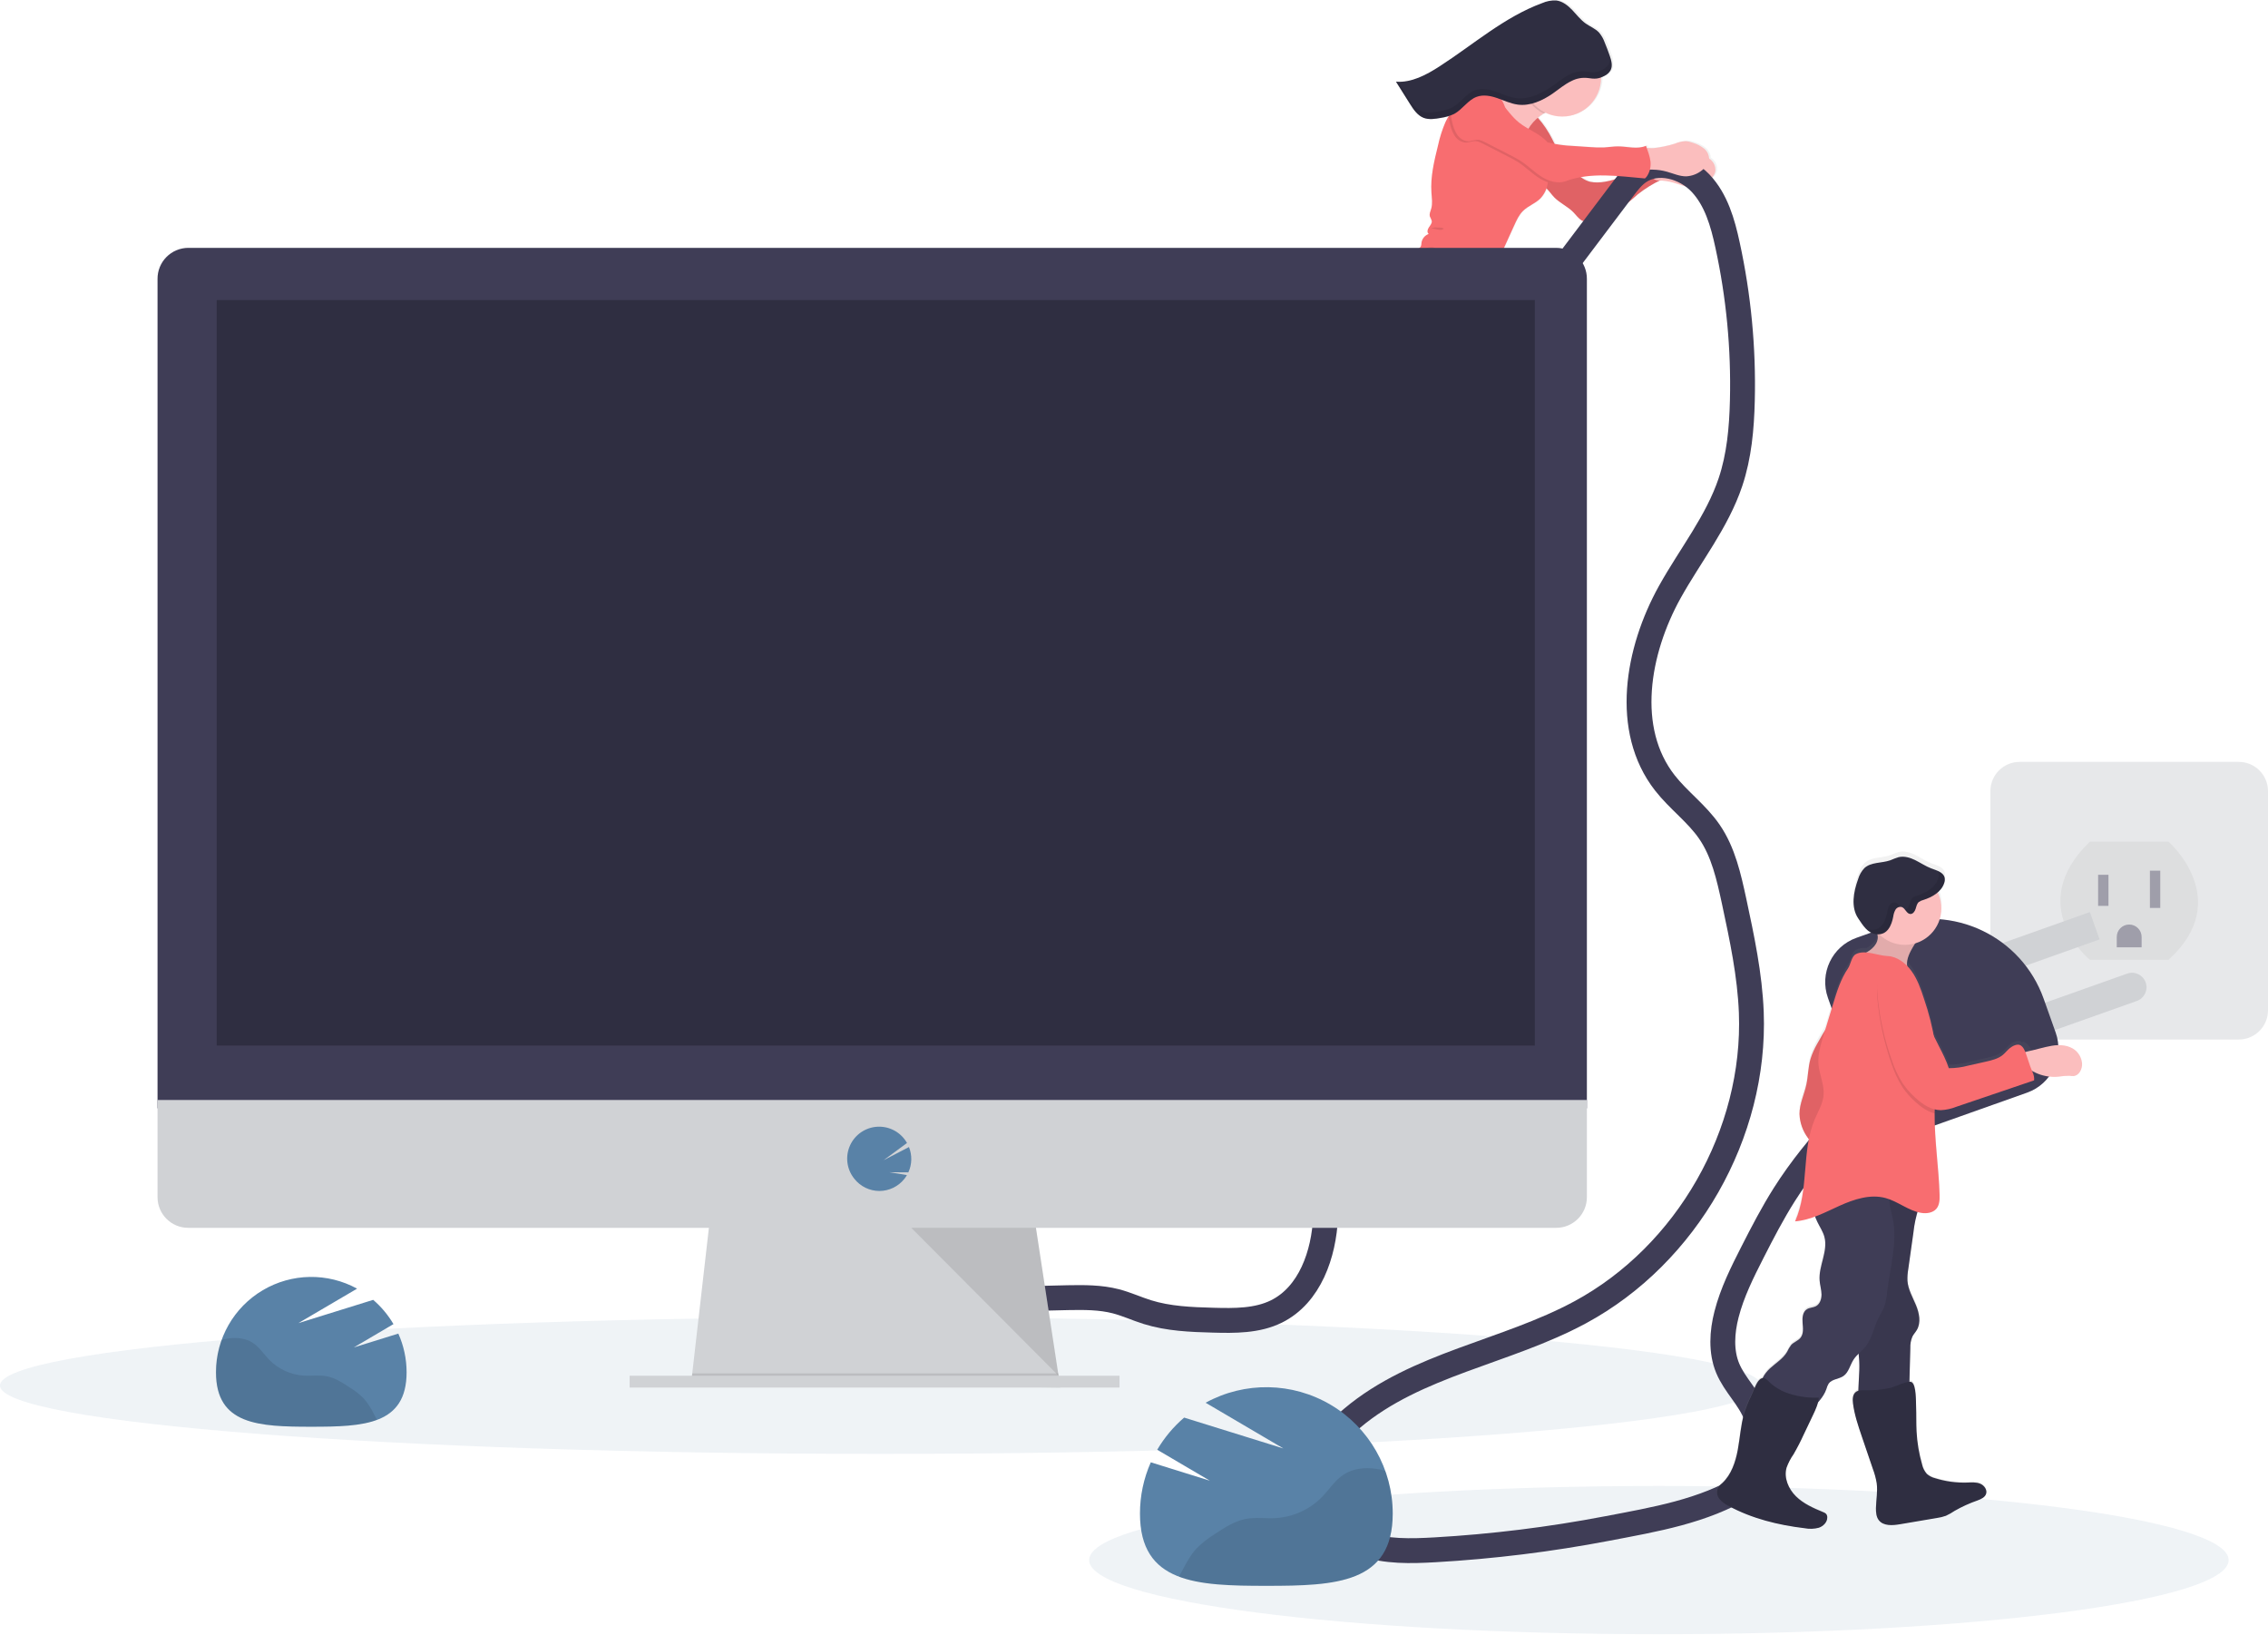
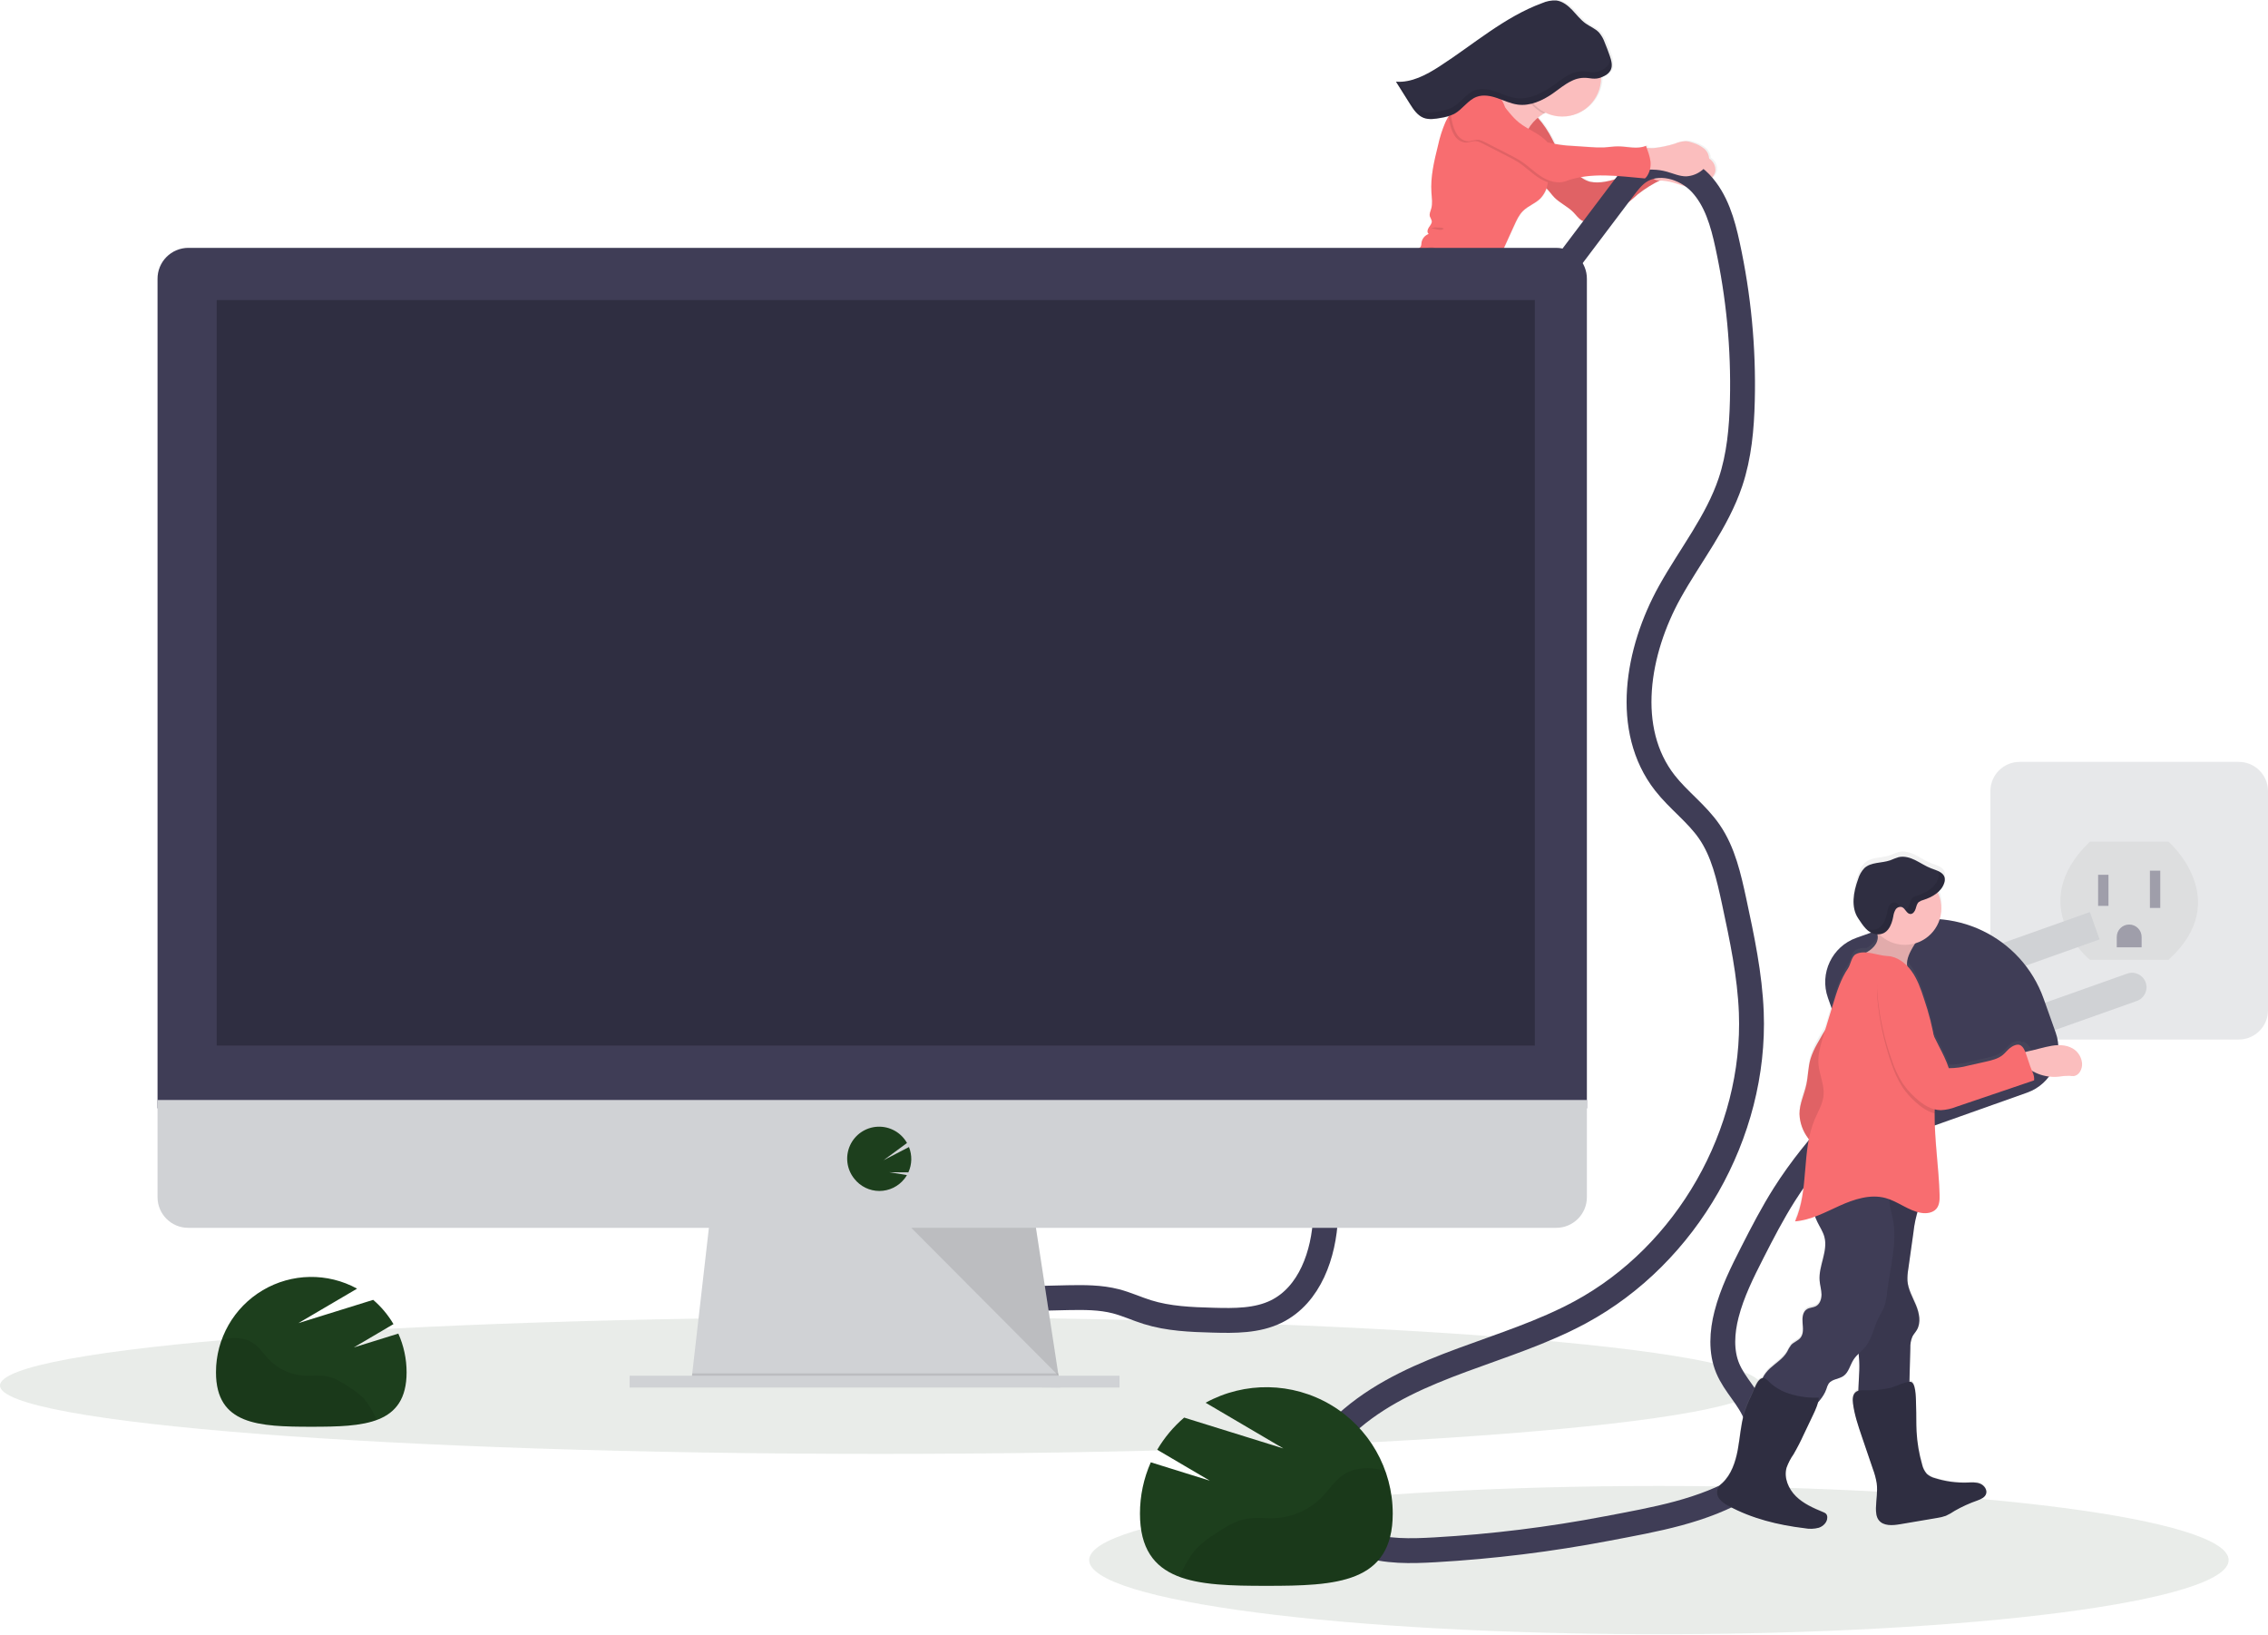
<svg xmlns="http://www.w3.org/2000/svg" xmlns:xlink="http://www.w3.org/1999/xlink" data-name="Layer 1" width="1094.72" height="788.69" viewBox="0 0 1094.72 788.69">
  <defs>
    <linearGradient id="a" x1="2938.83" y1="215.4" x2="2938.83" y2="-91.93" gradientTransform="rotate(59.3 1726.545 -1812.88)" gradientUnits="userSpaceOnUse">
      <stop offset="0" stop-color="gray" stop-opacity=".25" />
      <stop offset=".54" stop-color="gray" stop-opacity=".12" />
      <stop offset="1" stop-color="gray" stop-opacity=".1" />
    </linearGradient>
    <linearGradient id="b" x1="1364.21" y1="820.42" x2="1364.21" y2="492.03" gradientTransform="matrix(-1 -.04 -.04 1 2349.24 29.65)" xlink:href="#a" />
  </defs>
  <g opacity=".5">
    <rect x="960.72" y="367.69" width="134" height="134" rx="14.12" fill="#d0d2d5" />
    <path d="M1008.72 406.2h38s32 28 0 57h-38s-32-26 0-57z" opacity=".1" />
    <path fill="#3f3d56" d="M1012.72 422.19h5v15h-5zm25-2h5v18h-5zm-10 26a6 6 0 016 6v5h-12v-5a6 6 0 016-6z" />
  </g>
  <path d="M674.41 294.11c3.17-.07 6.33.17 9.49 0 2.89-.14 5.76-.61 8.65-.9 4.94-.49 9.92-.45 14.88-.66 3.26-.14 6.7-.46 9.34-2.38 2.48-1.79 3.86-4.71 6.07-6.83 9-8.65 15.17-20.22 23.17-29.82 2-2.44 4.09-4.87 5.9-7.48 3.47-5 5.92-10.67 8.36-16.27a45.11 45.11 0 002.4-6.42c.45-1.76.68-3.58 1.28-5.3 1.24-3.52 4.22-6.6 4.58-10.31l-.42.06c3.64-4.63 3.08-12.7 4.88-18.63a80.28 80.28 0 014.17-10.29l6.69-14.57c1.15-2.5 2.35-5.08 4.34-7 2.41-2.33 5.77-3.49 8.19-5.81a12.71 12.71 0 003.14-5.11l.21.2c1.28 1.25 2.28 2.78 3.53 4.07 2.69 2.78 6.42 4.37 9.16 7.1 1.4 1.39 2.55 3.08 4.24 4.09a4.7 4.7 0 005.44-.67c4.91-4.32 12.23-4.72 17.54-8.53 1.47-1.06 2.75-2.35 4.13-3.51a56.32 56.32 0 0110.67-6.7 26.61 26.61 0 016.59.94c3.08.85 6.09 2.26 9.29 2.2a13.4 13.4 0 007.81-3c1.63-1.26 3.12-3 3.36-5a6.42 6.42 0 00-2.4-5.4c-.22-.19-.45-.36-.68-.53A6.68 6.68 0 00876 127a16 16 0 00-5.45-2.78 11.69 11.69 0 00-3.44-.78 15.7 15.7 0 00-5.34 1.25 51.34 51.34 0 01-10.47 2.2c-.63.06-1.91-.07-3-.08l-.37-1.06c-4.16 1.92-9 .34-13.56.35-2.22 0-4.43.39-6.64.53a59.92 59.92 0 01-7.34-.16L813 126a87.11 87.11 0 01-9.42-1c-.83-1.69-1.66-3.38-2.59-5a46.27 46.27 0 00-5.49-7.63 26.52 26.52 0 012.64-2l.18-.11c.23-.13.51-.27.82-.41a18.93 18.93 0 0027.06-17.08 14.5 14.5 0 001.6-.73c.3-.16.6-.33.89-.52l.43-.29a8.34 8.34 0 00.78-.67c.12-.12.24-.24.35-.37a4.78 4.78 0 00.57-.84c.06-.12.12-.23.17-.35s0-.09.05-.14.07-.18.1-.26 0-.12.05-.18l.06-.24a1.29 1.29 0 000-.19v-.44a1.64 1.64 0 010-.22 1.7 1.7 0 000-.22v-.22a1.62 1.62 0 000-.22v-.27a1.79 1.79 0 000-.23v-.91a1.16 1.16 0 000-.18 2.33 2.33 0 000-.28v-.16c0-.05 0-.2-.07-.3v-.14l-.09-.32v-.12c0-.11-.07-.22-.1-.33v-.1l-.12-.36v-.06c0-.17-.11-.35-.17-.52-.75-2.16-1.56-4.31-2.42-6.43a15.64 15.64 0 00-2.78-4.86c-1.77-1.88-4.31-2.82-6.43-4.32-2.5-1.76-4.37-4.25-6.49-6.47s-4.69-4.23-7.74-4.6a15.16 15.16 0 00-7.06 1.29c-18.37 6.78-33.41 20.14-49.88 30.74-6.41 4.13-13.59 8-21.18 7.47l6.7 10.64c.32.52.65 1 1 1.54s.7 1 1.07 1.5a12.07 12.07 0 003.51 3.22 7.69 7.69 0 001.08.52 8.88 8.88 0 001 .31c2.39.57 5 .09 7.42-.39.83-.16 1.66-.33 2.48-.52l1-.28h.16v.16c-.56 1-1.09 1.91-1.56 2.9a60.81 60.81 0 00-3.57 11.12c-1.89 7.5-3.79 15.16-3.29 22.86.17 2.6.61 5.26-.14 7.76-.36 1.23-1 2.49-.66 3.71a17.12 17.12 0 01.92 2.18c.16 1.16-.76 2.16-1.42 3.12s-1 2.49-.06 3.16a5.39 5.39 0 00-3.57 4.45 3.79 3.79 0 01-.34 1.71 4.23 4.23 0 01-1 .93 5.39 5.39 0 00-1.87 3.36c-1.93 0-3.56 1.88-5.32 3a21.45 21.45 0 01-4.85 1.76c-4.83 1.54-9 4.71-12.77 8.05-2.1 1.83-4.22 3.85-5.14 6.47-.3.86-.46 1.76-.72 2.63a18.14 18.14 0 01-2.32 4.74 34.23 34.23 0 01-7 7.82 18.59 18.59 0 00-3.6 3.86c-1.53 2.21-4.64 2.87-6.28 5a23.75 23.75 0 01-2 3c-1.27 1.2-3.19 1.3-4.81 2-3.79 1.57-5.54 6-8.92 8.34a.94.94 0 01-.67.22c-.29 0-.46-.35-.71-.52-.49-.33-1.14-.08-1.72.07s-1.36.09-1.51-.49c-8.15-4.94-16.16-10.3-24.32-15.24l-3.72-2.25-19.9-12.06a1.48 1.48 0 00-1.57 0l-.62.43c-1-1.06-2.11-2-2.77-2.78-.27-.31-.54-.62-.82-.92a1.22 1.22 0 00.53-.1 1 1 0 00.43-1.3 3.26 3.26 0 00-.92-1.17 22.15 22.15 0 01-2.39-2.73 25.24 25.24 0 00-2.63-3.44 4.83 4.83 0 00-3.9-1.55 6.33 6.33 0 00-2.26.91 37.09 37.09 0 00-7.5 5.75.79.79 0 00-.33.62c0 .2.2.35.22.54a.7.7 0 01-.19.5 20.93 20.93 0 01-4.73 4.31q-3.81 2.85-7.45 5.92a10.42 10.42 0 00-3.48 4.25 8.31 8.31 0 00.61 5.9c1.66 3.91 4.57 7.15 7.45 10.28a3.64 3.64 0 001.91 1.34 2.43 2.43 0 001.73-.42c1.77-1.16 2.06-3.56 2.19-5.66.05-1 .11-1.92.17-2.88a1.33 1.33 0 01.11-.56 1.4 1.4 0 01.61-.49l2.75-1.45c-.08-.13-.17-.26-.26-.39a11.21 11.21 0 016.49-.42c1.46.43 2.8 1.3 4.2 1.84a9.29 9.29 0 001 5.42c5.13.53 9.75 2.81 14.34 5.11a114.33 114.33 0 0110.78 6.09q4.24 2.76 8.3 5.77c3.84 2.84 7.55 5.85 11.22 8.89a54.11 54.11 0 007.67 5.65c7.22 4.05 16.9 4.19 23.53-.86 8.36-6.37 19-9.68 28-15.19a31.6 31.6 0 007.25-5.57 4.94 4.94 0 01-.12.77c-.54 2.49-2.69 4.29-3.5 6.81-.63 2-.4 4.31-1.62 6-.93 1.29-2.67 2.21-2.72 3.8 0 .44.13.88.13 1.32a4.13 4.13 0 01-.48 1.59c-1 2.25-2.12 4.61-4.17 6-.8.55-1.82 1.05-2 2a1.89 1.89 0 01-.21.79c-.34.47-1.09.22-1.63.42-.75.28-.87 1.25-1.17 2a3.24 3.24 0 01-3.27 1.92c-6.83-.83-13.54 2.26-20.42 2.08-2.37-.07-4.73-.31-7.11-.33-7.3-.06-14.45 2-21.48 4a11.34 11.34 0 00-1.42 4.5 17.37 17.37 0 01-7.35.28 15.67 15.67 0 00-1.84-.25 2.77 2.77 0 00.16-1.42 40.15 40.15 0 00-8.23 3.67c-1.71 1-3.52 2.4-3.68 4.37a6.57 6.57 0 00.32 2.24l.93 3.53a3.72 3.72 0 00.83 1.77c.31.3.72.48 1 .8a3.14 3.14 0 01.54 1.27l.78 3.06a19.46 19.46 0 01.62 3.11c.09 1 0 1.92.07 2.88a29.93 29.93 0 00.69 4.7l1.11 5.54a18.91 18.91 0 001.31 4.5c.47 1 1.1 1.86 1.48 2.86.3.77.44 1.59.8 2.32a6.19 6.19 0 002.9 2.68 3.23 3.23 0 001.41.44c1.42 0 2.44-1.32 3.1-2.58a15.6 15.6 0 002.07-7.52c0-1.06-.21-2.11-.3-3.17-.24-3 .62-5.92.62-8.91a1.75 1.75 0 00-1.25-1.82c.09-2.54.08-5.23 1.42-7.4a11.15 11.15 0 012.44-2.65c.37 1.18.78 2.35 1.24 3.49 7.61-2.22 15.47-4.36 23.44-4.56zM837 140.54c-.54.2-1.09.4-1.65.58-4.66 1.55-10 3.06-14.82 2a12.87 12.87 0 01-4.06-2l-.35-.22c6.79-1.19 13.88-.9 20.88-.36z" transform="translate(-52.64 -55.65)" fill="url(#a)" />
  <path d="M811.42 74.6a15.45 15.45 0 015.31-1.23 11.65 11.65 0 013.42.79 16.08 16.08 0 015.44 2.8 6.51 6.51 0 012.41 5.4c-.23 2-1.71 3.73-3.33 5a13.27 13.27 0 01-7.76 3c-3.18.05-6.18-1.38-9.25-2.23a26.56 26.56 0 00-6.86-1 15 15 0 01-3.49-.22 3.74 3.74 0 01-2.68-2.06 5.28 5.28 0 010-3c.23-1.24.19-4.18 1.29-4.92.88-.6 4-.12 5.08-.21a50.14 50.14 0 0010.42-2.12z" fill="#fbbebe" />
  <path d="M740.03 54.47a46.24 46.24 0 017.75 10c3.52 6.14 5.76 13.28 11.06 18a37.32 37.32 0 004.47 3.23 12.9 12.9 0 004.06 2c4.76 1.07 10.1-.42 14.74-2a93.35 93.35 0 0013.33-6 11 11 0 001.56 5.48c1.11 1.57 3.38 2.49 5 1.5a59.3 59.3 0 00-11.53 7.13c-1.37 1.16-2.64 2.44-4.1 3.49-5.27 3.79-12.56 4.17-17.43 8.47a4.69 4.69 0 01-5.41.65c-1.69-1-2.84-2.72-4.23-4.11-2.74-2.74-6.46-4.34-9.15-7.13-1.25-1.29-2.25-2.82-3.53-4.08-1.83-1.8-4.21-3-5.89-5-1.25-1.47-2-3.26-3.17-4.83-1-1.36-2.18-2.55-3.07-4-2.18-3.47-2.16-8-.91-11.89s4.12-7.52 6.45-10.91z" fill="#f86d70" />
  <path d="M740.03 54.47a46.24 46.24 0 017.75 10c3.52 6.14 5.76 13.28 11.06 18a37.32 37.32 0 004.47 3.23 12.9 12.9 0 004.06 2c4.76 1.07 10.1-.42 14.74-2a93.35 93.35 0 0013.33-6 11 11 0 001.56 5.48c1.11 1.57 3.38 2.49 5 1.5a59.3 59.3 0 00-11.53 7.13c-1.37 1.16-2.64 2.44-4.1 3.49-5.27 3.79-12.56 4.17-17.43 8.47a4.69 4.69 0 01-5.41.65c-1.69-1-2.84-2.72-4.23-4.11-2.74-2.74-6.46-4.34-9.15-7.13-1.25-1.29-2.25-2.82-3.53-4.08-1.83-1.8-4.21-3-5.89-5-1.25-1.47-2-3.26-3.17-4.83-1-1.36-2.18-2.55-3.07-4-2.18-3.47-2.16-8-.91-11.89s4.12-7.52 6.45-10.91z" opacity=".1" />
  <path d="M562.3 146.82a10.36 10.36 0 00-2.82-2.55 8.54 8.54 0 00-5.27-.54c-4.46.68-8.6 2.72-12.52 5-3.16 1.81-6.3 3.82-8.56 6.67a6.85 6.85 0 00-1.51 3 6.18 6.18 0 00.23 2.73 6.6 6.6 0 003.57 4.62c2.09.82 4.42-.05 6.52-.85 2.82-1.09 5.92-2.1 8.82-1.24 2.15.64 4 2.27 6.27 2.33 2.67.08 4.83-2.08 6.53-4.14 1.47-1.8 4.69-5.05 4.48-7.58s-4.16-5.64-5.74-7.45zm33.7 77.83a17.27 17.27 0 01-7.5.31c-1.52-.28-3.38-.64-4.35.55a3.58 3.58 0 00-.61 1.48c-2.49 10.19-.21 21 4 30.65a.94.94 0 00.28.42c.27.2.64.06.95-.07a11.28 11.28 0 002.83-1.65c1.92-1.74 2.33-4.57 2.42-7.16s.05-5.33 1.39-7.55c1.68-2.75 5.19-4.09 6.57-7 1.11-2.37.53-5.18-.45-7.6-.33-.84-.46-3-1.24-3.41s-3.4.79-4.29 1.03z" fill="#fbbebe" />
  <path d="M562.01 145.8a1 1 0 00.42-1.3 3.38 3.38 0 00-.92-1.18 20.69 20.69 0 01-2.38-2.74 27.68 27.68 0 00-2.63-3.44 4.85 4.85 0 00-3.89-1.56 6 6 0 00-2.25.9 36.36 36.36 0 00-7.45 5.72c-.17.17-.36.38-.32.62s.2.34.22.54a.69.69 0 01-.18.49 20.68 20.68 0 01-4.7 4.29q-3.78 2.84-7.4 5.9a10.3 10.3 0 00-3.45 4.23 8.41 8.41 0 00.63 5.89c1.67 3.92 4.58 7.16 7.45 10.31a3.78 3.78 0 001.92 1.35 2.42 2.42 0 001.72-.42c1.75-1.15 2-3.55 2.15-5.64l.16-2.89a1.29 1.29 0 01.11-.55 1.35 1.35 0 01.61-.49l2.72-1.44a8.77 8.77 0 00-8-4.16 3 3 0 01-2.14-.29 1.76 1.76 0 010-2.44 5.38 5.38 0 012.36-1.31c7.17-2.63 13.65-6.85 20.61-10a5.29 5.29 0 012.46-.57c.7.05 1.52.46 2.17.18zm28.25 104.72c-.32.6-.43 1.3-.78 1.89s-1.11 1-1.7.7a1.75 1.75 0 01-.66-.89 37.36 37.36 0 01-2.45-22.06 13.91 13.91 0 011.07-3.52c.53-1.08 1.3-2.18 1.08-3.36a39.64 39.64 0 00-8.18 3.64c-1.7 1-3.49 2.39-3.65 4.35a6.84 6.84 0 00.33 2.24l.94 3.53a3.65 3.65 0 00.84 1.77c.3.3.71.49 1 .81a3 3 0 01.54 1.26l.79 3.06a19.6 19.6 0 01.63 3.12c.09 1 0 1.92.08 2.88a31 31 0 00.7 4.69l1.13 5.54a19.26 19.26 0 001.32 4.5c.47 1 1.1 1.86 1.49 2.87.29.77.44 1.59.8 2.32a6.29 6.29 0 002.89 2.69 3.39 3.39 0 001.41.45c1.41.05 2.42-1.32 3.08-2.58a15.56 15.56 0 002-7.5c0-1.06-.22-2.11-.31-3.17-.25-3 .59-5.91.58-8.9.02-2.8-3.94-2.27-4.97-.33z" fill="#f86d70" />
  <path d="M736.98 76.29a22.08 22.08 0 01-8-6.25 38.19 38.19 0 01-3-4.45 135.15 135.15 0 01-9.75-20.07c4.26.87 8.73 1.66 12.92.46a17.84 17.84 0 006-3.18 51.87 51.87 0 006.32-6.17 60.76 60.76 0 005 8c1.07 1.44 4.69 4.37 4.42 6.33s-4.27 2.94-5.89 3.87l-.17.11a22.68 22.68 0 00-6.15 5.73c-3.14 4.46-4.23 10.68-1.7 15.62z" fill="#fbbebe" />
  <path d="M745.08 54.79a18.74 18.74 0 01-9.85-12 51.87 51.87 0 006.32-6.17 60.76 60.76 0 005 8c1.07 1.44 4.69 4.37 4.42 6.33s-4.27 2.91-5.89 3.84z" opacity=".1" />
  <circle cx="754.08" cy="37.53" r="18.73" fill="#fbbebe" />
  <path d="M713.11 154.2a8.74 8.74 0 01-8.62.21 16.59 16.59 0 01-3.72-3.13c-6.15-6.31-12-13-16.11-20.83a14.44 14.44 0 01-1.82-5.37 5.9 5.9 0 011.93-5.12 4.16 4.16 0 001-.93 3.75 3.75 0 00.33-1.7 5.31 5.31 0 013.54-4.43c-1-.68-.6-2.19.05-3.16s1.56-2 1.4-3.12a17.12 17.12 0 00-.92-2.18c-.36-1.22.29-2.48.64-3.7.73-2.5.29-5.16.11-7.76-.53-7.7 1.34-15.34 3.19-22.83a61.24 61.24 0 013.52-11.1c.47-1 1-2 1.54-2.89a76.83 76.83 0 016.29-8.75 11.36 11.36 0 014.29-3.84 4.24 4.24 0 01.5-.18 10.88 10.88 0 013.82-.29c3.38.21 6.93 1 9.34 3.38s3.19 5.72 4.28 8.94a24.63 24.63 0 001.26 3.15c1.59 3.16 4.18 5.68 6.73 8.13l2.77 2.67c1.39 1.34 3.8 1 5.11 2.41a6.48 6.48 0 011.17 2.24 34.75 34.75 0 012.55 11.33 18.75 18.75 0 01-.15 2.59 13.64 13.64 0 01-3.79 8c-2.4 2.31-5.74 3.45-8.13 5.77-2 1.92-3.16 4.49-4.3 7l-6.61 14.54a82.39 82.39 0 00-4.11 10.25c-2.08 6.99-.9 16.85-7.08 20.7z" fill="#f86d70" />
  <path d="M655.36 236.6c-4.94.2-9.89.14-14.81.61-2.87.28-5.73.75-8.61.87-3.14.14-6.29-.11-9.44-.05-7.93.17-15.75 2.28-23.38 4.46a44.4 44.4 0 01-3.31-16.57 10.57 10.57 0 010-1.13 11.37 11.37 0 011.41-4.58c7-2 14.1-4 21.37-3.9 2.37 0 4.72.28 7.08.35 6.85.21 13.51-2.86 20.31-2a3.2 3.2 0 003.25-1.91c.29-.74.41-1.71 1.16-2 .54-.2 1.28.05 1.62-.41a2.1 2.1 0 00.21-.79c.2-1 1.21-1.45 2-2 2-1.38 3.13-3.74 4.13-6a4.07 4.07 0 00.47-1.58c0-.44-.14-.88-.13-1.33 0-1.58 1.77-2.49 2.69-3.78 1.21-1.7 1-4 1.59-6 .8-2.52 2.93-4.31 3.46-6.79a4.94 4.94 0 00.12-.77 31.32 31.32 0 01-7.21 5.54c-8.88 5.47-19.5 8.74-27.79 15.07-6.58 5-16.22 4.85-23.42.78a54.16 54.16 0 01-7.66-5.67c-3.66-3-7.36-6.07-11.19-8.93q-4-3-8.29-5.79a114.13 114.13 0 00-10.74-6.29c-4.58-2.32-9.19-4.62-14.29-5.17a10.53 10.53 0 01-.28-8.64 29.14 29.14 0 014.68-7.55 21.78 21.78 0 015.36-5.47 1.46 1.46 0 011.56 0l19.82 12.17 3.71 2.27c8.13 5 16.13 10.35 24.26 15.32.15.57.94.64 1.51.49s1.22-.39 1.71-.06c.24.16.41.46.71.52a1 1 0 00.66-.22c3.36-2.31 5.08-6.75 8.85-8.3 1.61-.66 3.52-.76 4.78-2a22.71 22.71 0 002-3c1.63-2.13 4.72-2.77 6.23-5a18.35 18.35 0 013.57-3.84 33.83 33.83 0 007-7.79 18.08 18.08 0 002.29-4.72c.26-.87.42-1.77.71-2.63.91-2.62 3-4.63 5.09-6.45 3.79-3.32 7.88-6.47 12.68-8a21.44 21.44 0 004.83-1.75c1.93-1.18 3.7-3.37 5.91-2.86a5 5 0 012.19 1.38 69.61 69.61 0 017.45 8.53q5.35 6.81 10.69 13.63a15.75 15.75 0 004.19 4.15 11.49 11.49 0 007.75 1c-.35 3.71-3.3 6.77-4.52 10.29-.59 1.71-.82 3.53-1.26 5.28a43.25 43.25 0 01-2.37 6.41c-2.4 5.59-4.82 11.21-8.26 16.23-1.78 2.61-3.83 5-5.84 7.45-7.93 9.57-14 21.11-23 29.72-2.18 2.11-3.56 5-6 6.81-2.65 1.96-6.07 2.26-9.26 2.39z" fill="#434175" />
  <path d="M693.04 109.72a5.43 5.43 0 00-2.5.75c1.83-.64 4.06 1.07 5.75.26.79-.38.67-.49 0-.72-1.01-.34-2.23-.03-3.25-.29z" opacity=".1" />
  <path fill="#d0d2d5" d="M935.241 466.28l73.503-26.101 4.685 13.192-73.503 26.102zm24.589 27.357l66.906-23.759a7 7 0 018.94 4.254 7 7 0 01-4.255 8.94l-66.907 23.758-4.684-13.193z" />
  <path d="M896.087 452.598l16.303-5.789a58 58 0 0174.065 35.248l5.789 16.303a22.68 22.68 0 01-13.783 28.962l-49.587 17.608a22.68 22.68 0 01-28.962-13.783l-17.608-49.587a22.68 22.68 0 0113.783-28.962z" fill="#3f3d56" />
  <path d="M692.14 119.48a3.88 3.88 0 00-2.11-.13 4.46 4.46 0 00-2.75 1.35 1.5 1.5 0 001.23 0 7.27 7.27 0 012-.22c.58 0 2.31.64 2.76.36.66-.43-.68-1.19-1.13-1.36zm54.99-31.54a19.42 19.42 0 01-4.28-2.06c-3.51-2.23-6.46-5.26-9.93-7.54a55.25 55.25 0 00-5.43-3l-11.71-6a11.87 11.87 0 00-2.84-1.16c-1.91-.42-4.06.86-6 .59a7.23 7.23 0 01-4.88-3.37 17.57 17.57 0 01-2.2-5.67 29.09 29.09 0 01-.67-3.59 16 16 0 01-.07-3.79 9.48 9.48 0 013.3-6.46 12.09 12.09 0 014.64-2 19.37 19.37 0 013.21-.53 11.43 11.43 0 011.85 0c4.42.35 8.16 3.35 11.11 6.65 1.55 1.74 3 3.61 4.48 5.38a24.63 24.63 0 001.26 3.15c1.59 3.16 4.18 5.68 6.73 8.13l2.77 2.67c1.39 1.34 3.8 1 5.11 2.41a6.48 6.48 0 011.17 2.24 34.75 34.75 0 012.53 11.36 18.75 18.75 0 01-.15 2.59zm-91.07 127.98l-60.26 8.87a11.37 11.37 0 011.41-4.58c7-2 14.1-4 21.37-3.9 2.37 0 4.72.28 7.08.35 6.85.21 13.51-2.86 20.31-2a3.2 3.2 0 003.25-1.91c.29-.74.41-1.71 1.16-2 .54-.2 1.28.05 1.62-.41a2.1 2.1 0 00.21-.79c.2-1 1.21-1.45 2-2 2-1.38 3.13-3.74 4.13-6a4.07 4.07 0 00.47-1.58c0-.44-.14-.88-.13-1.33 0-1.58 1.77-2.49 2.69-3.78 1.21-1.7 1-4 1.59-6 .8-2.52 2.93-4.31 3.46-6.79l.26-.34 10.26-4z" opacity=".1" />
-   <ellipse cx="425" cy="668.67" rx="425" ry="33" fill="#5982a7" opacity=".1" />
-   <ellipse cx="800.72" cy="752.92" rx="275" ry="35.77" fill="#5982a7" opacity=".1" />
+   <ellipse cx="425" cy="668.67" rx="425" ry="33" fill="#1d3f1d" opacity=".1" />
+   <ellipse cx="800.72" cy="752.92" rx="275" ry="35.77" fill="#1d3f1d" opacity=".1" />
  <path d="M475.25 641.95l.28-14.16q20-1.14 40-1.52c7.74-.14 15.58-.19 23.07 1.75 5.19 1.35 10.1 3.63 15.22 5.23 10.2 3.18 21 3.6 31.71 3.89 10.39.29 21.24.39 30.57-4.2 16.15-8 22.94-27.65 23.73-45.64s-2.79-36.12-.3-54" fill="none" stroke="#3f3d56" stroke-miterlimit="10" stroke-width="12" />
  <path fill="#d0d2d5" d="M511.81 669.66l-178.19-2.28.52-4.57 8.62-75.39h156.48l11.52 75.39.88 5.71.17 1.14z" />
  <path opacity=".1" d="M511.64 668.52h-88.93l-89.09-1.14.52-4.57h176.62l.88 5.71z" />
  <path fill="#d0d2d5" d="M303.92 663.95h236.45v5.71H303.92z" />
  <path d="M765.96 134.62a14.87 14.87 0 00-14.8-15H90.84a14.88 14.88 0 00-14.8 15v400.26h689.92z" fill="#3f3d56" />
  <path d="M76.04 530.88v46.89a14.8 14.8 0 0014.8 14.8h660.32a14.8 14.8 0 0014.8-14.8v-46.89z" fill="#d0d2d5" />
  <path fill="#2f2e41" d="M104.6 144.8h636.23v359.81H104.6z" />
-   <path d="M424.43 574.78a15.43 15.43 0 0012.13-5.89 15.28 15.28 0 001.2-1.77l-8.46-1.39 9.15.07a15.44 15.44 0 00.29-12.22l-12.27 6.37 11.32-8.32a15.42 15.42 0 10-25.43 17.25 15.4 15.4 0 0012.07 5.9z" fill="#5982a7" />
+   <path d="M424.43 574.78a15.43 15.43 0 0012.13-5.89 15.28 15.28 0 001.2-1.77l-8.46-1.39 9.15.07a15.44 15.44 0 00.29-12.22l-12.27 6.37 11.32-8.32a15.42 15.42 0 10-25.43 17.25 15.4 15.4 0 0012.07 5.9z" fill="#1d3f1d" />
  <path opacity=".1" d="M439.85 592.56l71.09 71.39-10.91-71.39h-60.18z" />
  <path d="M745.18 141.87l38.18-50.59c2.28-3 4.63-6.13 7.76-8.29 9-6.22 22.19-2.54 29.72 5.43s10.69 19.06 13 29.78a316.11 316.11 0 017.16 75.15c-.32 13.29-1.51 26.72-5.74 39.33-6.42 19.18-19.43 35.33-29.26 53-15.83 28.47-22.46 66.44-2.42 92.13 6.53 8.37 15.42 14.77 21.45 23.51 6.81 9.87 9.46 21.94 12 33.66 3.79 17.7 7.59 35.51 8.29 53.6 2.26 58.49-31.09 116.93-82.59 144.75-35.75 19.32-79 24.92-110.09 51.12-11 9.23-20.48 22.8-17.78 36.86 2.2 11.41 12.22 20.08 23.22 23.85s22.93 3.46 34.53 2.8a636.33 636.33 0 0083-10.25c23.23-4.44 46.42-8.27 66.67-20.49a14 14 0 005.05-4.53c1.31-2.19 1.53-4.84 1.71-7.39.55-7.51 1.07-15.3-1.58-22.35-3.09-8.24-10.14-14.48-13.52-22.6s-2.77-17.47-.58-26c2.7-10.54 7.61-20.36 12.55-30.05 4.81-9.44 9.69-18.85 15.35-27.8 15.94-25.16 37.72-46 59.27-66.55" fill="none" stroke="#3f3d56" stroke-miterlimit="10" stroke-width="12" />
  <path d="M808.36 69.35a15 15 0 015.31-1.23 12 12 0 013.42.78 16.1 16.1 0 015.44 2.81 6.49 6.49 0 012.41 5.4c-.23 2-1.71 3.72-3.33 5a13.22 13.22 0 01-7.76 3c-3.18 0-6.18-1.38-9.25-2.24a26.55 26.55 0 00-6.86-1 15 15 0 01-3.49-.23 3.73 3.73 0 01-2.68-2.05 5.38 5.38 0 010-2.95c.24-1.24.2-4.19 1.3-4.93.88-.59 4-.11 5.08-.2a51.46 51.46 0 0010.41-2.16z" fill="#fbbebe" />
  <path d="M794.49 70.35c-4.14 1.9-9 .32-13.5.31-2.21 0-4.41.37-6.61.5a59.44 59.44 0 01-7.31-.19l-7.32-.5a62.44 62.44 0 01-12.79-1.76c-3.58-4.22-9.39-6.08-13.71-9.52-3.46-2.76-5.94-6.52-8.89-9.83s-6.69-6.3-11.1-6.65a16.41 16.41 0 00-5.07.54 11.82 11.82 0 00-4.63 2 9.44 9.44 0 00-3.3 6.46 21.68 21.68 0 00.73 7.38 17.62 17.62 0 002.2 5.68 7.34 7.34 0 004.89 3.37c1.93.26 4.07-1 6-.6a11.87 11.87 0 012.84 1.16l11.72 6a56.26 56.26 0 015.42 3c3.48 2.28 6.42 5.31 9.93 7.54s7.94 3.63 11.84 2.17c12-4.47 25.52-2.39 38.25-1.28-.08-.24.44-.46.59-.66a10.75 10.75 0 002-7.49c-.31-2.63-1.31-5.11-2.18-7.63z" fill="#f86d70" />
  <path d="M774.36 36.66a6.85 6.85 0 003-2.68c1.14-2.11.44-4.7-.34-7s-1.57-4.31-2.44-6.43a15.49 15.49 0 00-2.78-4.87c-1.77-1.89-4.3-2.84-6.41-4.33-2.5-1.77-4.37-4.28-6.48-6.49S754.22.6 751.18.23a14.94 14.94 0 00-6.82 1.27c-18.26 6.71-33.19 20-49.54 30.54-6.36 4.11-13.5 7.94-21 7.39l6.71 10.66c1.71 2.73 3.63 5.62 6.63 6.79 2.65 1 5.61.5 8.39 0a22.61 22.61 0 006.39-1.92c4-2.17 6.57-6.68 10.87-8.25 3.21-1.17 6.79-.45 10 .67s6.36 2.64 9.74 3.1c6 .81 12-1.9 17-5.4 3-2.08 5.73-4.47 9-6a13.56 13.56 0 018-1.41c3.03.42 4.81.56 7.81-1.01z" fill="#2f2e41" />
  <path d="M777.36 33.98c1.12-2.07.46-4.61-.3-6.84a6 6 0 01-.5 3.77 7 7 0 01-3 2.68c-3 1.58-4.82 1.44-7.9.93a13.66 13.66 0 00-8 1.41c-3.25 1.57-6 4-9 6-5 3.5-11 6.2-17 5.39-3.39-.45-6.52-2-9.74-3.1s-6.81-1.84-10-.67c-4.29 1.57-6.83 6.09-10.86 8.25a22.71 22.71 0 01-6.39 1.92c-2.79.54-5.75 1.07-8.39 0-3-1.16-4.92-4.06-6.64-6.79l-4.75-7.55h-1.15l6.71 10.66c1.71 2.73 3.63 5.62 6.63 6.79 2.65 1 5.61.5 8.39 0a22.61 22.61 0 006.39-1.92c4-2.17 6.57-6.68 10.87-8.25 3.21-1.17 6.79-.45 10 .67s6.36 2.64 9.74 3.1c6 .81 12-1.9 17-5.4 3-2.08 5.73-4.47 9-6a13.56 13.56 0 018-1.41c3.08.5 4.9.64 7.89-.93a6.85 6.85 0 003-2.71z" opacity=".1" />
  <path d="M881.7 773.66a10 10 0 012.18-2.42c4.37-4.12 6.4-10.18 7.48-16.12s1.39-12 3.12-17.81a57.24 57.24 0 013.52-8.67c1-2.14 2.25-6.34 4.09-7.83a2.66 2.66 0 011.26-.61 14.65 14.65 0 013.62-4.82c2.86-2.59 6.35-4.65 8.26-8a17.64 17.64 0 011.93-3.29c1.29-1.43 3.33-2 4.52-3.51 1.55-1.94 1.2-4.71 1-7.19s0-5.43 2.14-6.72c1.28-.79 2.93-.72 4.26-1.41 2-1 2.79-3.53 2.75-5.78s-.74-4.44-.92-6.68c-.56-7.16 4.16-14.28 2.33-21.22-.69-2.63-2.26-4.92-3.43-7.36a17.2 17.2 0 01-1-2.54 35.57 35.57 0 01-9.73 2.35c5.51-12.36 4.11-26.73 6.68-40l-.33-.46a20.71 20.71 0 01-4.22-11.85c0-5 2.31-9.57 3.35-14.4.88-4.12.85-8.41 2-12.45a38.32 38.32 0 013.17-7.22c1.25-2.32 2.56-4.59 3.93-6.83q1.92-6.36 3.85-12.72c1.8-6 3.65-12 7.15-17.14 1.28-1.89 1.67-5.7 3.64-6.84a8.73 8.73 0 015.2-.91c2.78-1.56 5.22-3.81 5.57-6.89a6.68 6.68 0 00-.2-2h-.34c-4.41-.41-6.63-4.29-8.92-7.68-3.71-5.51-2.29-12.95 0-19.2a13 13 0 013-5.29c3.21-3 8.29-2.34 12.43-3.79a42.64 42.64 0 014.11-1.55c2.75-.65 5.63.26 8.15 1.52s4.87 2.92 7.51 3.92 5.9 1.79 6.55 4.5a4.91 4.91 0 01-.23 2.73 10.18 10.18 0 01-3.08 4.45 17.82 17.82 0 01-10.87 24.83 49 49 0 00-2.12 3.73c-1.16 2.24-2.14 4.88-1.75 7.28a21.37 21.37 0 012 2.44c2.87 4 4.5 8.7 6 13.38a139.66 139.66 0 014.84 18.27c2.44 5.18 5.42 10.14 7.19 15.59a35.2 35.2 0 009.38-1.25l8.44-1.92c2.93-.66 6-1.38 8.3-3.32 1.22-1 2.17-2.33 3.41-3.33s3.73-2.15 5.09-1.33a4 4 0 01.69.53c1.23-2.5 9.1 7.73 3.72 8.74l.35 1c.71 2.07 2.22 4.59 1.84 6.75L997 588.21a23.19 23.19 0 01-7.56 1.67 12.21 12.21 0 01-3-.4v1.99c-.1 13.19 2 26.3 2.39 39.48.07 2.4 0 5-1.52 6.88-1.7 2.06-4.72 2.46-7.35 2a16.65 16.65 0 01-1.86-.41 69.45 69.45 0 00-1.92 10.1l-2.49 17.76a26.45 26.45 0 00-.39 5.54c.29 4.18 2.5 7.94 4.1 11.81s2.55 8.5.44 12.11c-.65 1.12-1.56 2.08-2.15 3.24a13.1 13.1 0 00-1 5.67q-.23 8.1-.44 16.18a1.89 1.89 0 011.26.26c2.08 1.61 1.85 9.33 2 11.72.16 4 0 8.08.22 12.12a71.1 71.1 0 002.68 16.13 10.29 10.29 0 002.29 4.61 9.82 9.82 0 004.06 2.11 46.58 46.58 0 0015.42 2.1c2.11-.07 4.31-.27 6.27.53s3.54 3 2.83 5c-.61 1.68-2.46 2.48-4.13 3.11a64.81 64.81 0 00-11 5.06 29.31 29.31 0 01-4.26 2.41 21.58 21.58 0 01-4.38 1.08l-17.72 3c-3.63.63-8 1-10.31-2-1.25-1.62-1.43-3.82-1.37-5.87.1-4 .9-8.07.37-12.07a36.46 36.46 0 00-1.85-6.94l-5.32-15.72c-1.78-5.27-3.58-10.58-4.27-16.1-.25-2-.23-4.27 1.3-5.52a3.54 3.54 0 011.32-.68c.06-4.82.69-9.65.42-14.47-.07-1.2-.19-2.41-.29-3.61a16.82 16.82 0 00-2.48 2.92c-1.7 2.67-2.33 6.21-4.94 8-2.22 1.52-5.51 1.44-7.07 3.64a10.26 10.26 0 00-1.12 2.71 19.6 19.6 0 01-4 6.35 32.91 32.91 0 01-2.47 6.34q-2.21 4.65-4.4 9.3c-1.57 3.32-3.15 6.64-5 9.78a27 27 0 00-3.35 6.46c-1.41 4.94.88 10.36 4.53 14s8.44 5.73 13.16 7.68a3.62 3.62 0 011.35.8 2.58 2.58 0 01.6 1.74c0 2.31-1.89 4.29-4.07 5a15.27 15.27 0 01-6.83.25c-12.78-1.55-25.52-4.67-36.82-10.88a13.22 13.22 0 01-4.4-3.39 5.18 5.18 0 01-.78-5.13z" transform="translate(-52.64 -55.65)" fill="url(#b)" />
  <path d="M883.08 493.76q-3.19 4.9-6 10.06a37.17 37.17 0 00-3.17 7.16c-1.17 4-1.13 8.28-2 12.36-1 4.8-3.34 9.38-3.34 14.29a20.5 20.5 0 004.22 11.77 56.63 56.63 0 008.82 9.1 187.62 187.62 0 0012.48-61.21c.1-2.9.11-5.9-.94-8.6-.66-1.7-3.77-6.36-5.78-4.53-.73.67-.92 3.69-1.37 4.69a36.23 36.23 0 01-2.92 4.91z" fill="#f86d70" />
  <path d="M883.08 493.76q-3.19 4.9-6 10.06a37.17 37.17 0 00-3.17 7.16c-1.17 4-1.13 8.28-2 12.36-1 4.8-3.34 9.38-3.34 14.29a20.5 20.5 0 004.22 11.77 56.63 56.63 0 008.82 9.1 187.62 187.62 0 0012.48-61.21c.1-2.9.11-5.9-.94-8.6-.66-1.7-3.77-6.36-5.78-4.53-.73.67-.92 3.69-1.37 4.69a36.23 36.23 0 01-2.92 4.91z" opacity=".1" />
  <path d="M990.43 504.69c3.91-.65 8.25-.33 11.29 2.2a9.32 9.32 0 013.24 6.16c.26 2.78-1.35 6.06-4.13 6.28a13.17 13.17 0 01-2-.13 29.88 29.88 0 00-5.24.43 21.42 21.42 0 01-18.24-7.36c-2.38-2.94.76-4.29 3.59-4.89 3.86-.82 7.63-2.03 11.49-2.69z" fill="#fbbebe" />
  <path d="M923.55 595.01l-2.48 17.62a26 26 0 00-.38 5.5c.29 4.15 2.49 7.88 4.09 11.72s2.56 8.43.45 12c-.65 1.12-1.57 2.06-2.15 3.21a13 13 0 00-1 5.64l-.68 25a158.71 158.71 0 01-23.18-.13 1.35 1.35 0 01-.86-.22 1.38 1.38 0 01-.29-.91c-.34-5.85.68-11.71.35-17.56-.12-2.14-.43-4.27-.46-6.42-.13-8.71 4.18-17.24 2.88-25.86a57.35 57.35 0 00-1.6-6.42c-4.11-15-3.24-30.77-2.34-46.25a1.18 1.18 0 01.2-.7 1.23 1.23 0 01.55-.3 28.48 28.48 0 0125.78 4.91c1.09.88 3.84 1.73 4.56 2.77 1 1.47-.32 2.92-.89 4.48a56.89 56.89 0 00-2.55 11.92z" fill="#3f3d56" />
  <path d="M923.55 595.01l-2.48 17.62a26 26 0 00-.38 5.5c.29 4.15 2.49 7.88 4.09 11.72s2.56 8.43.45 12c-.65 1.12-1.57 2.06-2.15 3.21a13 13 0 00-1 5.64l-.68 25a158.71 158.71 0 01-23.18-.13 1.35 1.35 0 01-.86-.22 1.38 1.38 0 01-.29-.91c-.34-5.85.68-11.71.35-17.56-.12-2.14-.43-4.27-.46-6.42-.13-8.71 4.18-17.24 2.88-25.86a57.35 57.35 0 00-1.6-6.42c-4.11-15-3.24-30.77-2.34-46.25a1.18 1.18 0 01.2-.7 1.23 1.23 0 01.55-.3 28.48 28.48 0 0125.78 4.91c1.09.88 3.84 1.73 4.56 2.77 1 1.47-.32 2.92-.89 4.48a56.89 56.89 0 00-2.55 11.92z" opacity=".1" />
  <path d="M877.18 589.69c1.17 2.43 2.74 4.7 3.43 7.31 1.83 6.89-2.88 14-2.32 21.06.18 2.23.87 4.4.92 6.63s-.77 4.71-2.75 5.73c-1.33.69-3 .62-4.25 1.4-2.11 1.28-2.35 4.22-2.14 6.67s.55 5.21-1 7.14c-1.19 1.49-3.23 2.06-4.51 3.47a17.3 17.3 0 00-1.94 3.27c-1.91 3.33-5.39 5.38-8.25 8s-5.28 6.46-4 10.08c.94 2.67 3.58 4.31 6.12 5.56a64.93 64.93 0 0014.57 5.15 3.51 3.51 0 001.67.08 3.64 3.64 0 001.46-1c2.95-2.89 6-5.92 7.36-9.81a10.27 10.27 0 011.12-2.69c1.56-2.18 4.84-2.11 7.07-3.61 2.6-1.77 3.23-5.29 4.93-7.94 1.61-2.5 4.19-4.22 6-6.56 3-3.88 3.81-9.05 6-13.48.93-1.89 2.12-3.64 2.86-5.61a30.4 30.4 0 001.37-7.23c1.41-11.68 5-23.44 2.74-35-.5-2.55-1.27-5-1.59-7.62-.56-4.54.32-9.17-.35-13.7a3.73 3.73 0 00-1.51-2.9 4.18 4.18 0 00-1.72-.36 118.6 118.6 0 00-17.78.41c-3 .29-6.37.9-8.16 3.35-1.53 2.09-1.45 4.91-2 7.46-.6 3.13-2.19 4.85-3.86 7.31s-.72 4.9.51 7.43z" fill="#3f3d56" />
  <path d="M900.25 670.95c-1.58 0-3.33-.09-4.55.91-1.52 1.24-1.55 3.53-1.3 5.49.7 5.47 2.49 10.74 4.28 16l5.32 15.61a35.87 35.87 0 011.85 6.88c.53 4-.27 8-.37 12 0 2 .13 4.22 1.38 5.83 2.26 2.9 6.67 2.56 10.3 1.94l17.71-3a21.72 21.72 0 004.38-1.07 29.68 29.68 0 004.25-2.4 65.38 65.38 0 0111-5c1.66-.62 3.52-1.42 4.12-3.09.71-2-.87-4.19-2.83-5s-4.15-.6-6.27-.53a46.72 46.72 0 01-15.4-2.09 9.61 9.61 0 01-4.06-2.09 10.12 10.12 0 01-2.3-4.57 71.27 71.27 0 01-2.68-16c-.2-4-.06-8-.22-12-.1-2.37.13-10-2-11.63-1.59-1.22-8.14 2.15-10.28 2.64a49.57 49.57 0 01-12.33 1.17zm-58.35 11.12c-1.72 5.74-2 11.79-3.11 17.68s-3.1 11.91-7.47 16a9.69 9.69 0 00-2.17 2.4 5.06 5.06 0 00.75 5.23 13.13 13.13 0 004.39 3.37c11.29 6.16 24 9.26 36.81 10.8a15.36 15.36 0 006.82-.24c2.18-.74 4.11-2.7 4.07-5a2.53 2.53 0 00-.6-1.72 3.73 3.73 0 00-1.35-.79c-4.72-1.94-9.52-4.06-13.16-7.63s-5.94-9-4.53-13.86a27.38 27.38 0 013.34-6.41 106.05 106.05 0 005-9.7l4.4-9.23c1.28-2.69 2.59-5.47 2.8-8.46a40.57 40.57 0 01-16.21-2.59 25.54 25.54 0 01-6.67-4c-1.7-1.42-3.25-4.06-5.54-2.21-1.84 1.48-3 5.64-4.09 7.76a59.48 59.48 0 00-3.48 8.6z" fill="#2f2e41" />
  <path d="M906.36 452.89c-.44 3.83-4.16 6.37-7.71 7.88l22.46 7.18c-1.45-2.78-.27-6.18 1.17-9a50.81 50.81 0 014-6.4c.22-.31.47-.71.31-1.06a1.12 1.12 0 00-.63-.49c-4.62-2.06-9.38-4.19-14.43-4.94-1.46-.22-4.22-.8-5.31.69s.38 4.37.14 6.14z" fill="#fbbebe" />
  <path d="M906.36 452.89c-.44 3.83-4.16 6.37-7.71 7.88l22.46 7.18c-1.45-2.78-.27-6.18 1.17-9a50.81 50.81 0 014-6.4c.22-.31.47-.71.31-1.06a1.12 1.12 0 00-.63-.49c-4.62-2.06-9.38-4.19-14.43-4.94-1.46-.22-4.22-.8-5.31.69s.38 4.37.14 6.14z" opacity=".1" />
  <circle cx="919.45" cy="438.38" r="17.62" fill="#fbbebe" />
  <path d="M934.67 583.35c-1.7 2-4.71 2.44-7.34 2-6.15-1-11.19-5.53-17.2-7.16-7.38-2-15.2.57-22.16 3.71s-13.9 6.95-21.52 7.55c6.89-15.36 2.95-33.85 9.53-49.34 1.62-3.78 3.87-7.44 4.23-11.53.45-5.09-2.09-10-2.48-15.07-.36-4.51 1-9 2.29-13.29l4.83-15.85c1.8-5.9 3.65-11.91 7.14-17 1.28-1.87 1.68-5.65 3.64-6.79 4.28-2.46 10.77.65 15.41.82s8.87 3.47 11.58 7.2c2.87 3.94 4.5 8.63 6 13.27a125.22 125.22 0 015.34 21.23c.15 1.08.28 2.16.38 3.25 1 10.27-.46 20.6-.54 30.91v.08c-.09 13.08 2 26.09 2.4 39.17.06 2.43 0 5.04-1.53 6.84z" fill="#f86d70" />
  <path d="M933.8 537.35c-3.45-.87-6.58-3.09-9.25-5.53a39 39 0 01-6.14-6.95 50.28 50.28 0 01-5.29-11.16 129.34 129.34 0 01-7-32.28c-.26-3-.34-6.21 1.45-8.59a7.23 7.23 0 018.74-2.13c2.37 1.16 3.9 3.49 5.31 5.71 2.82 4.43 5.65 8.9 7.46 13.82.8 2.18 1.39 4.43 2.17 6.62a61 61 0 002.74 6.33c.15 1.08.28 2.16.38 3.25.93 10.22-.49 20.55-.57 30.91z" opacity=".1" />
  <path d="M907.61 470.9c-1.78 2.37-1.7 5.62-1.45 8.59a129.28 129.28 0 007 32.27 49.43 49.43 0 005.29 11.16 38.67 38.67 0 006.14 6.95c3.4 3.11 7.54 5.88 12.15 5.92a23.42 23.42 0 007.56-1.65l37.51-12.74c.38-2.15-1.13-4.64-1.84-6.7l-2-5.94c-.57-1.63-1.24-3.4-2.72-4.29s-3.85.33-5.09 1.32-2.19 2.29-3.4 3.3c-2.32 1.92-5.37 2.63-8.3 3.29l-8.43 1.9a35.6 35.6 0 01-9.38 1.24c-2.35-7.17-6.82-13.49-9.35-20.61-.78-2.18-1.38-4.43-2.18-6.61-1.81-4.92-4.64-9.39-7.45-13.82-1.41-2.23-2.94-4.56-5.31-5.71a7.25 7.25 0 00-8.75 2.13z" fill="#f86d70" />
  <path d="M913.83 442.35a8.9 8.9 0 011.06-3.29 2.79 2.79 0 013-1.33c1.76.55 2.35 3.28 4.19 3.37 1.24.06 2.13-1.2 2.52-2.39s.6-2.52 1.53-3.36a5.61 5.61 0 012.18-1c4.27-1.35 8.68-3.85 10.1-8.1a4.9 4.9 0 00.23-2.7c-.65-2.69-4-3.5-6.55-4.48s-5-2.62-7.5-3.88-5.4-2.16-8.15-1.52a40.67 40.67 0 00-4.11 1.54c-4.14 1.43-9.22.77-12.43 3.75a13 13 0 00-3 5.25c-2.25 6.21-3.66 13.6.05 19.06 2.28 3.37 4.51 7.22 8.91 7.62 5.12.46 7.16-4.22 7.97-8.54z" fill="#2f2e41" />
  <path d="M921.65 436.59c.39-1.18.6-2.52 1.52-3.36a5.83 5.83 0 012.18-1c4.28-1.35 8.68-3.84 10.11-8.1a4.89 4.89 0 00.22-2.7 3.39 3.39 0 00-.53-1.19c1.63.7 3.05 1.65 3.45 3.31a4.9 4.9 0 01-.23 2.7c-1.42 4.25-5.83 6.75-10.1 8.1a5.61 5.61 0 00-2.18 1c-.93.84-1.14 2.18-1.53 3.36s-1.28 2.45-2.52 2.39-1.84-1.19-2.63-2.14c1.09-.14 1.87-1.28 2.24-2.37zm-18.72 12.16c5.14.47 7.17-4.2 8-8.52a8.9 8.9 0 011.06-3.29 2.78 2.78 0 013-1.32c.95.29 1.56 1.23 2.21 2a3 3 0 00-2.26 1.4 8.9 8.9 0 00-1.06 3.29c-.81 4.32-2.85 9-8 8.52a8.2 8.2 0 01-5.28-2.73 7.45 7.45 0 002.33.65z" opacity=".1" />
-   <path d="M170.78 650.29l19.14-11.26a46.29 46.29 0 00-9.79-11.7l-36.11 11.23 28.34-16.64a46 46 0 00-68.1 40.35c0 25.4 20.59 26.29 46 26.29s46-.89 46-26.29a45.71 45.71 0 00-4-18.66z" fill="#5982a7" />
+   <path d="M170.78 650.29l19.14-11.26a46.29 46.29 0 00-9.79-11.7l-36.11 11.23 28.34-16.64a46 46 0 00-68.1 40.35c0 25.4 20.59 26.29 46 26.29s46-.89 46-26.29a45.71 45.71 0 00-4-18.66z" fill="#1d3f1d" />
  <path d="M175.65 674.99a35.81 35.81 0 00-6.78-5.33c-3.48-2.31-7.07-4.67-11.17-5.45-3.6-.69-7.31-.11-11-.31a25.65 25.65 0 01-16.81-7.71c-2.61-2.7-4.67-6-7.81-8.09-3.39-2.22-7.69-2.7-11.71-2.15a31.2 31.2 0 00-3.46.71 45.9 45.9 0 00-2.72 15.61c0 25.4 20.59 26.29 46 26.29 12.33 0 23.52-.21 31.78-3.33l-1.38-2.58a36.08 36.08 0 00-4.94-7.66z" opacity=".1" />
-   <path d="M583.96 714.6l-25.39-14.93a61.14 61.14 0 0113-15.52l47.89 14.89-37.53-22.06a61 61 0 0190.31 53.5c0 33.69-27.31 34.86-61 34.86s-61-1.17-61-34.86a60.84 60.84 0 015.23-24.75z" fill="#5982a7" />
+   <path d="M583.96 714.6l-25.39-14.93a61.14 61.14 0 0113-15.52l47.89 14.89-37.53-22.06a61 61 0 0190.31 53.5c0 33.69-27.31 34.86-61 34.86s-61-1.17-61-34.86a60.84 60.84 0 015.23-24.75z" fill="#1d3f1d" />
  <path d="M577.49 747.35a47.57 47.57 0 019-7.07c4.61-3.06 9.38-6.18 14.81-7.22 4.77-.91 9.69-.14 14.54-.42a34.09 34.09 0 0022.3-10.21c3.46-3.59 6.19-8 10.36-10.73 4.49-3 10.19-3.59 15.52-2.85a38.27 38.27 0 014.6.94 60.88 60.88 0 013.6 20.69c0 33.69-27.31 34.86-61 34.86-16.35 0-31.19-.27-42.15-4.41l1.83-3.42c1.91-3.57 3.85-7.16 6.59-10.16z" opacity=".1" />
</svg>
